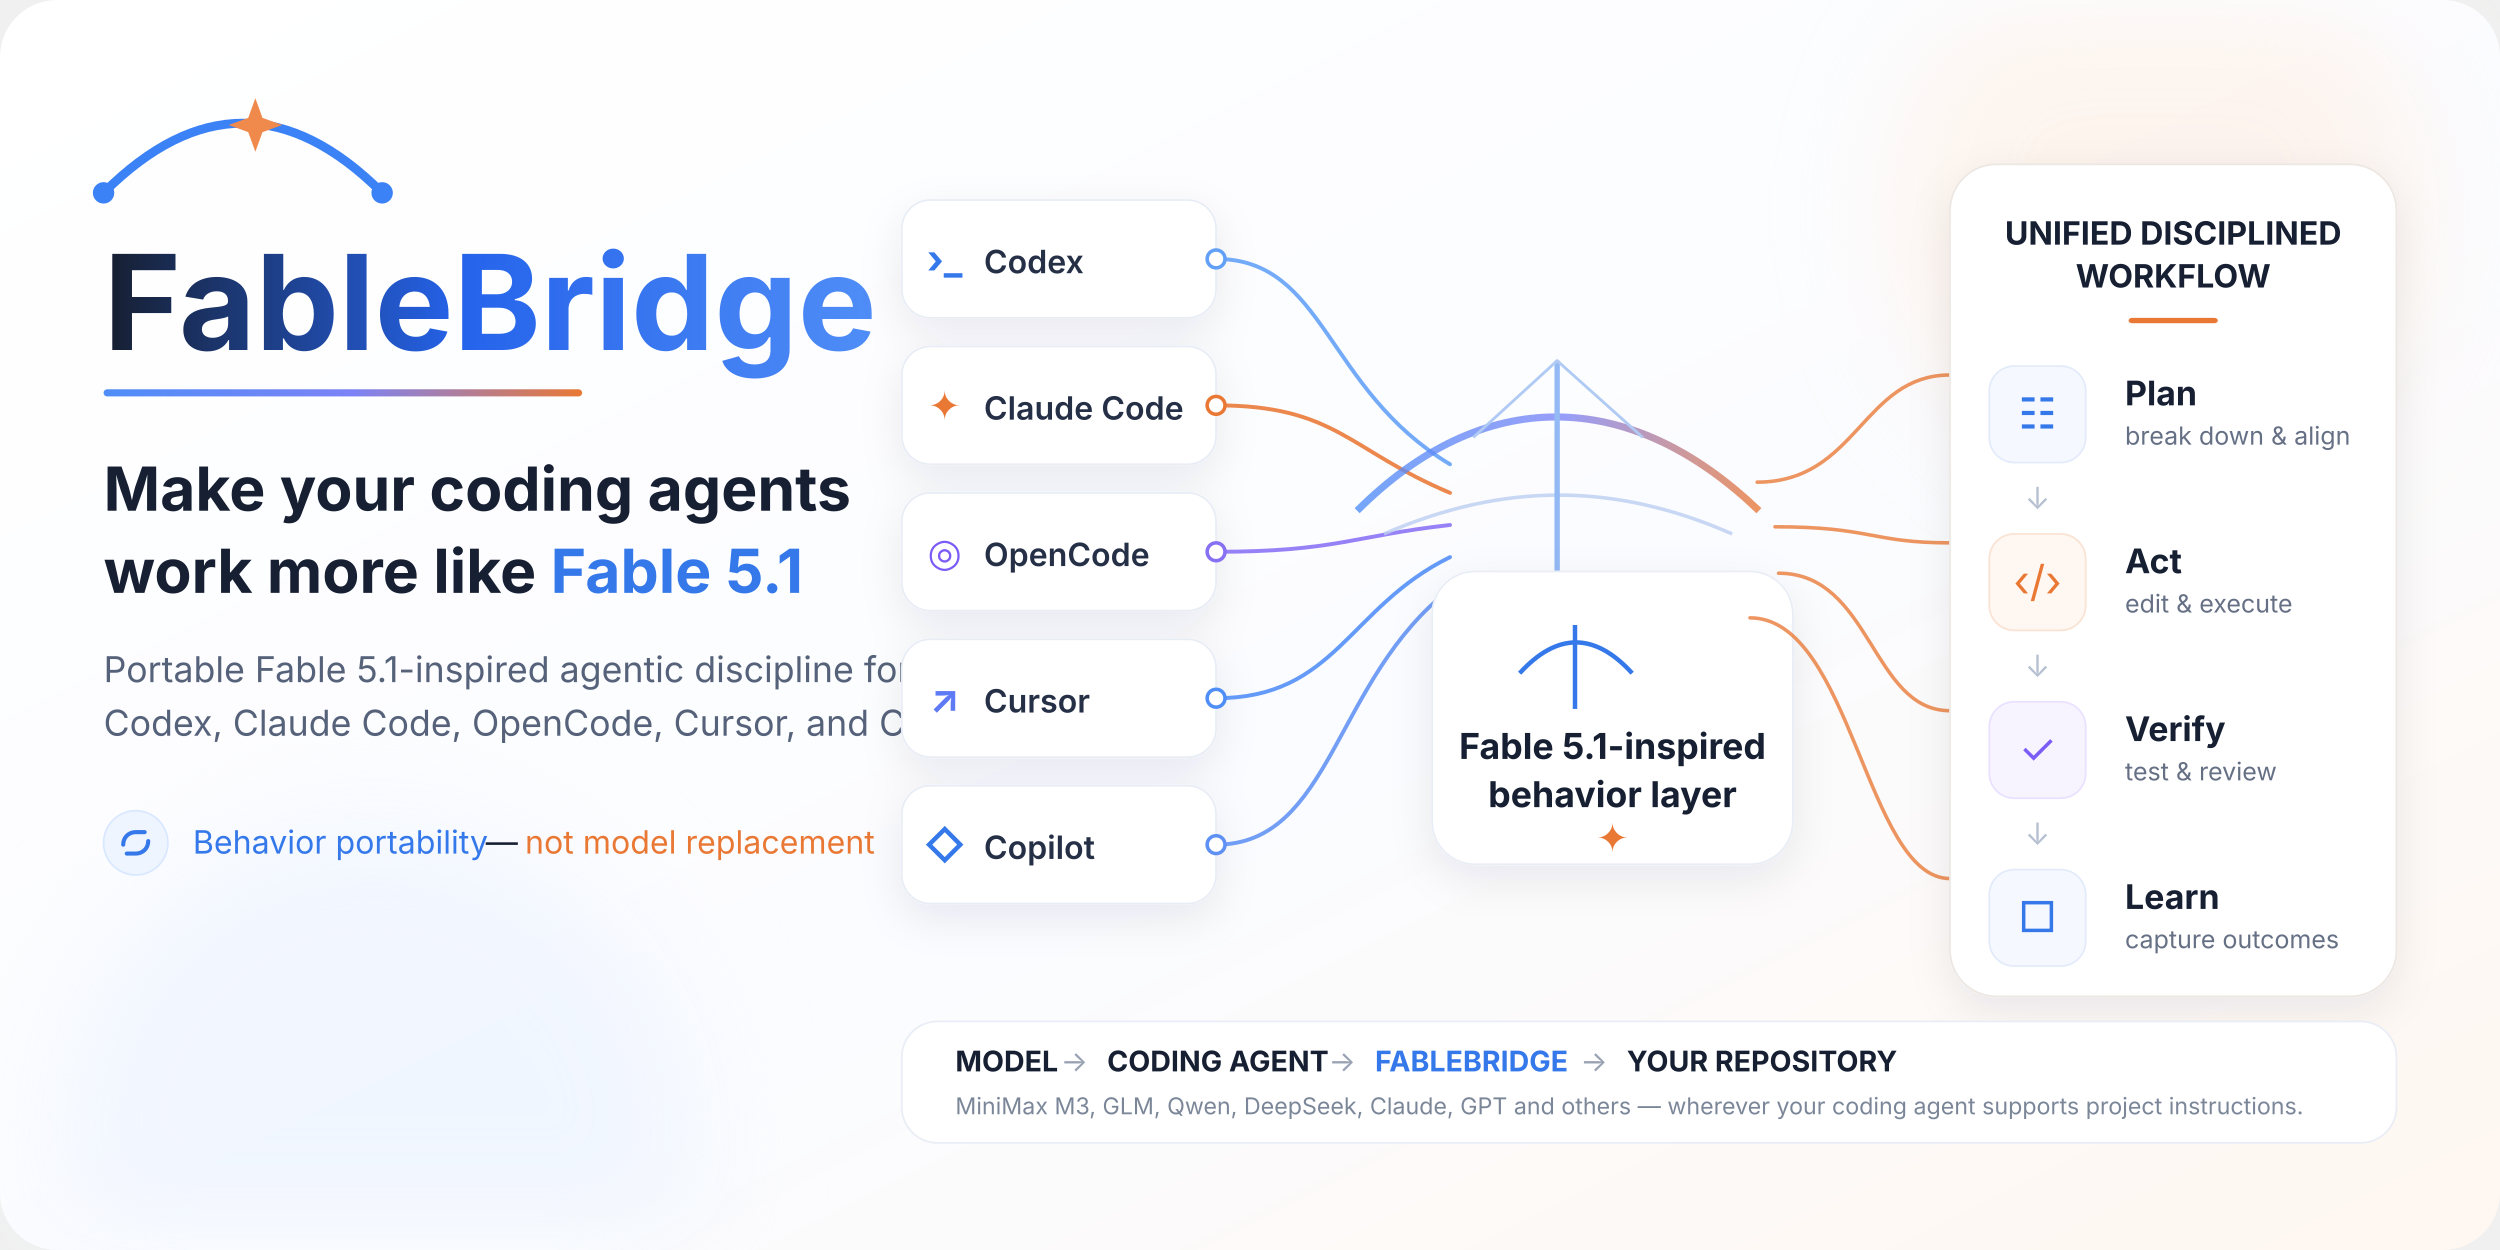
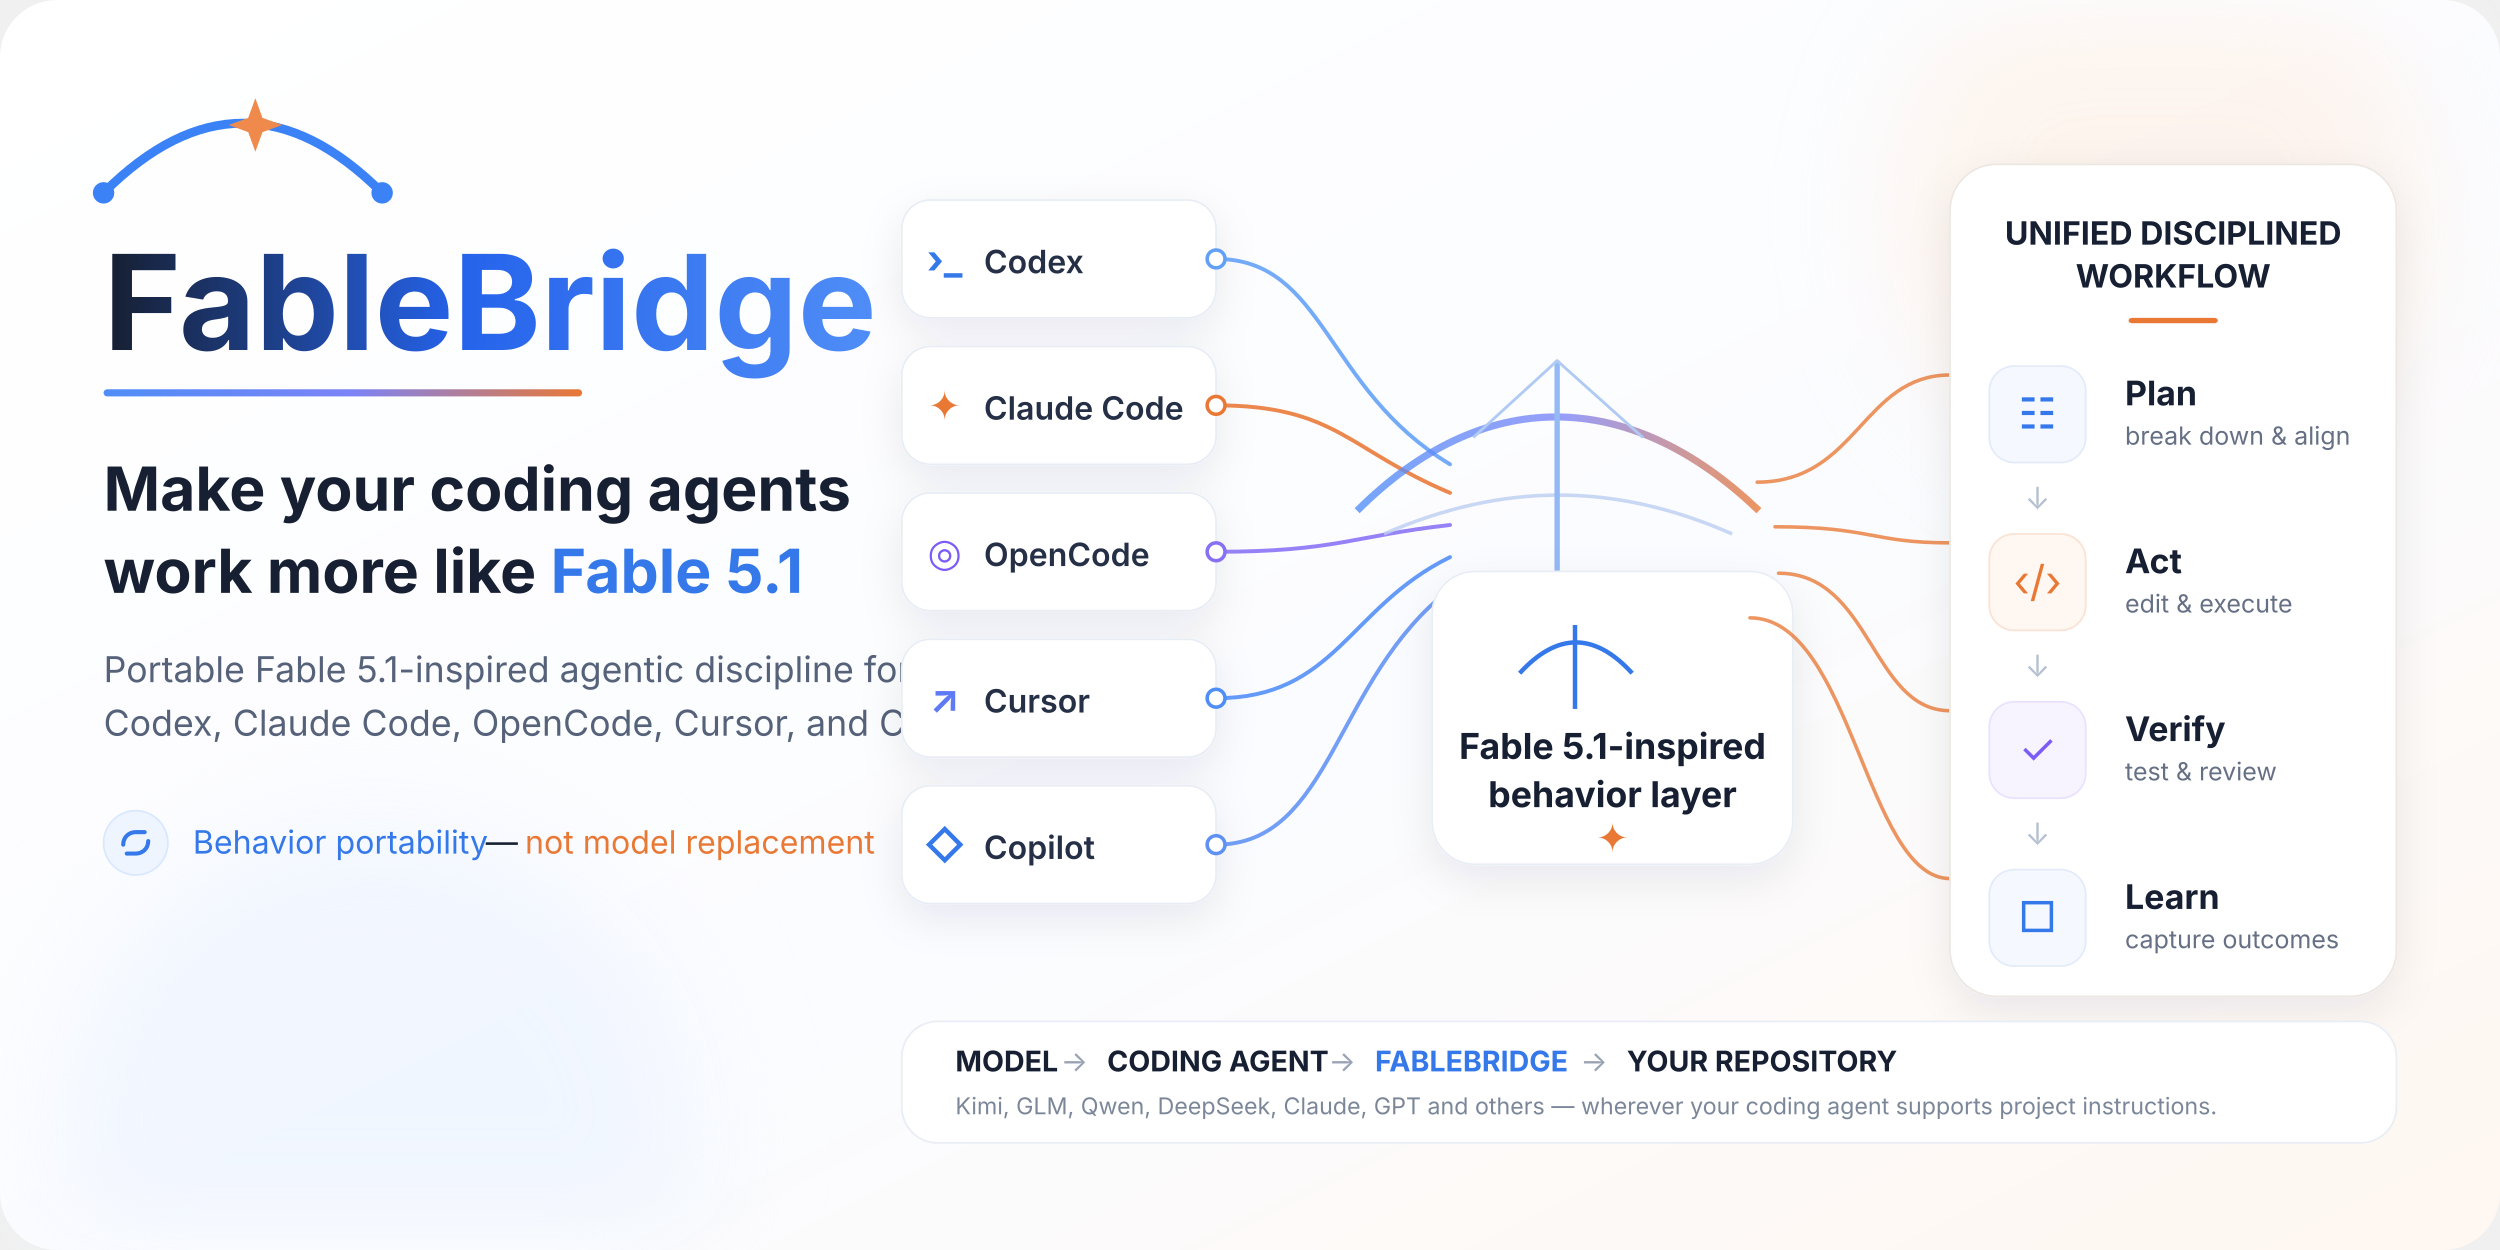
<svg xmlns="http://www.w3.org/2000/svg" width="1400" height="700" viewBox="0 0 1400 700" role="img" aria-labelledby="title desc">
  <defs>
    <linearGradient id="bg" x1="0" y1="0" x2="1" y2="1">
      <stop offset="0" stop-color="#ffffff" />
      <stop offset="0.58" stop-color="#fbfcff" />
      <stop offset="1" stop-color="#fff7f0" />
    </linearGradient>
    <linearGradient id="brand" x1="0" y1="0" x2="1" y2="0">
      <stop offset="0" stop-color="#172033" />
      <stop offset="0.46" stop-color="#2563eb" />
      <stop offset="1" stop-color="#4f8df7" />
    </linearGradient>
    <linearGradient id="flow" x1="0" y1="0" x2="1" y2="0">
      <stop offset="0" stop-color="#4f8df7" />
      <stop offset="0.52" stop-color="#7c83f6" />
      <stop offset="1" stop-color="#e97835" />
    </linearGradient>
    <filter id="shadow" x="-20%" y="-20%" width="140%" height="140%">
      <feDropShadow dx="0" dy="8" stdDeviation="12" flood-color="#172033" flood-opacity="0.08" />
    </filter>
    <filter id="soft" x="-30%" y="-30%" width="160%" height="160%">
      <feGaussianBlur stdDeviation="32" />
    </filter>
  </defs>
  <rect width="1400" height="700" rx="32" fill="url(#bg)" />
  <circle cx="1210" cy="120" r="150" fill="#ffe8d7" opacity="0.42" filter="url(#soft)" />
  <circle cx="210" cy="640" r="180" fill="#e8f1ff" opacity="0.55" filter="url(#soft)" />
  <g font-family="Inter, ui-sans-serif, system-ui, -apple-system, BlinkMacSystemFont, 'Segoe UI', sans-serif">
    <path d="M58 108 C110 56 162 56 214 108" fill="none" stroke="#3b82f6" stroke-width="5" stroke-linecap="round" />
    <circle cx="58" cy="108" r="6" fill="#3b82f6" />
    <circle cx="214" cy="108" r="6" fill="#3b82f6" />
    <path d="M143 55 l4 11 11 4-11 4-4 11-4-11-11-4 11-4z" fill="#ef8a4c" />
    <text x="58" y="196" font-size="74" font-weight="750" fill="url(#brand)">FableBridge</text>
    <rect x="58" y="218" width="268" height="4" rx="2" fill="url(#flow)" />
    <text x="58" y="286" font-size="34" font-weight="650" fill="#172033">Make your coding agents</text>
    <text x="58" y="332" font-size="34" font-weight="650" fill="#172033">work more like <tspan fill="#3478ea">Fable 5.1</tspan>
    </text>
    <text x="58" y="382" font-size="20" fill="#55627a">Portable Fable 5.1-inspired agentic discipline for</text>
    <text x="58" y="412" font-size="20" fill="#55627a">Codex, Claude Code, OpenCode, Cursor, and Copilot.</text>
    <g transform="translate(58 454)">
      <circle cx="18" cy="18" r="18" fill="#eef5ff" stroke="#d9e8ff" />
      <path d="M11 19c0-4 3-7 7-7h5m2 5c0 4-3 7-7 7h-5" fill="none" stroke="#3478ea" stroke-width="2.3" stroke-linecap="round" />
      <text x="50" y="24" font-size="18" fill="#3478ea">Behavior portability</text>
      <text x="214" y="24" font-size="18" fill="#172033">—</text>
      <text x="236" y="24" font-size="18" fill="#e97835">not model replacement</text>
    </g>
    <g filter="url(#shadow)">
      <rect x="505" y="112" width="176" height="66" rx="16" fill="#fff" stroke="#e8edf5" />
      <rect x="505" y="194" width="176" height="66" rx="16" fill="#fff" stroke="#e8edf5" />
      <rect x="505" y="276" width="176" height="66" rx="16" fill="#fff" stroke="#e8edf5" />
      <rect x="505" y="358" width="176" height="66" rx="16" fill="#fff" stroke="#e8edf5" />
      <rect x="505" y="440" width="176" height="66" rx="16" fill="#fff" stroke="#e8edf5" />
    </g>
    <g font-size="18" font-weight="600" fill="#253047">
      <text x="551" y="153">Codex</text>
      <text x="551" y="235">Claude Code</text>
      <text x="551" y="317">OpenCode</text>
      <text x="551" y="399">Cursor</text>
      <text x="551" y="481">Copilot</text>
    </g>
    <g font-size="22" font-weight="700" text-anchor="middle">
      <text x="529" y="153" fill="#3478ea">›_</text>
      <text x="529" y="235" fill="#e97835">✦</text>
      <text x="529" y="317" fill="#7c5cf6">◎</text>
      <text x="529" y="399" fill="#5e7af5">↗</text>
      <text x="529" y="481" fill="#3478ea">◇</text>
    </g>
    <g fill="none" stroke-linecap="round" stroke-width="2.2" opacity="0.88">
      <path d="M681 145 C742 145 742 218 812 260" stroke="#62a0f7" />
      <path d="M681 227 C748 227 755 252 812 276" stroke="#e97835" />
      <path d="M681 309 C748 309 758 300 812 294" stroke="#8870f5" />
      <path d="M681 391 C748 391 755 340 812 312" stroke="#4f8df7" />
      <path d="M681 473 C746 473 747 380 812 330" stroke="#5f91f4" />
    </g>
    <g fill="#fff" stroke-width="2">
      <circle cx="681" cy="145" r="5" stroke="#62a0f7" />
      <circle cx="681" cy="227" r="5" stroke="#e97835" />
      <circle cx="681" cy="309" r="5" stroke="#8870f5" />
      <circle cx="681" cy="391" r="5" stroke="#4f8df7" />
      <circle cx="681" cy="473" r="5" stroke="#5f91f4" />
    </g>
    <g opacity="0.78">
      <path d="M760 286 C830 216 912 216 985 286" fill="none" stroke="url(#flow)" stroke-width="4" />
      <path d="M775 299 C842 270 904 270 970 299" fill="none" stroke="#bacdf0" stroke-width="2" />
      <path d="M872 202 V324" stroke="#76a7f2" stroke-width="3" />
      <path d="M825 245 L872 202 L920 245" fill="none" stroke="#9bbcf0" stroke-width="1.6" />
    </g>
    <g filter="url(#shadow)">
      <rect x="802" y="320" width="202" height="164" rx="24" fill="#fff" stroke="#e9edf5" />
    </g>
    <path d="M851 377 C872 354 893 354 914 377" fill="none" stroke="#3478ea" stroke-width="2.5" />
    <line x1="882" y1="350" x2="882" y2="397" stroke="#3478ea" stroke-width="2.5" />
    <text x="903" y="425" text-anchor="middle" font-size="20" font-weight="650" fill="#172033">Fable 5.1-inspired</text>
    <text x="903" y="452" text-anchor="middle" font-size="20" font-weight="650" fill="#172033">behavior layer</text>
    <text x="903" y="477" text-anchor="middle" font-size="22" fill="#e97835">✦</text>
    <g fill="none" stroke="#e97835" stroke-linecap="round" stroke-width="2" opacity="0.78">
      <path d="M984 270 C1040 270 1043 210 1092 210" />
      <path d="M994 295 C1048 295 1048 304 1092 304" />
      <path d="M996 321 C1048 321 1048 398 1092 398" />
      <path d="M980 346 C1037 346 1045 492 1092 492" />
    </g>
    <g filter="url(#shadow)">
      <rect x="1092" y="92" width="250" height="466" rx="26" fill="#fff" stroke="#ece7e2" />
    </g>
    <text x="1217" y="137" text-anchor="middle" font-size="18" font-weight="750" fill="#172033">UNIFIED DISCIPLINED</text>
    <text x="1217" y="161" text-anchor="middle" font-size="18" font-weight="750" fill="#172033">WORKFLOW</text>
    <rect x="1192" y="178" width="50" height="3" rx="2" fill="#e97835" />
    <g>
      <rect x="1114" y="205" width="54" height="54" rx="14" fill="#f5f8ff" stroke="#e3ebfa" />
      <rect x="1114" y="299" width="54" height="54" rx="14" fill="#fff7f1" stroke="#f9e3d4" />
      <rect x="1114" y="393" width="54" height="54" rx="14" fill="#f7f4ff" stroke="#e9e1ff" />
      <rect x="1114" y="487" width="54" height="54" rx="14" fill="#f5f8ff" stroke="#e3ebfa" />
      <text x="1141" y="240" text-anchor="middle" font-size="24" fill="#3478ea">☷</text>
      <text x="1141" y="334" text-anchor="middle" font-size="24" fill="#e97835">‹/›</text>
      <text x="1141" y="428" text-anchor="middle" font-size="24" fill="#7c5cf6">✓</text>
      <text x="1141" y="522" text-anchor="middle" font-size="24" fill="#3478ea">□</text>
    </g>
    <g fill="#172033" font-size="19" font-weight="650">
      <text x="1190" y="227">Plan</text>
      <text x="1190" y="321">Act</text>
      <text x="1190" y="415">Verify</text>
      <text x="1190" y="509">Learn</text>
    </g>
    <g fill="#667085" font-size="14">
      <text x="1190" y="249">break down &amp; align</text>
      <text x="1190" y="343">edit &amp; execute</text>
      <text x="1190" y="437">test &amp; review</text>
      <text x="1190" y="531">capture outcomes</text>
    </g>
    <g fill="#b7c1d1" font-size="17" text-anchor="middle">
      <text x="1141" y="285">↓</text>
      <text x="1141" y="379">↓</text>
      <text x="1141" y="473">↓</text>
    </g>
    <rect x="505" y="572" width="837" height="68" rx="20" fill="#ffffff" stroke="#e9edf5" />
    <text x="535" y="600" font-size="16" font-weight="650" fill="#172033">MODEL</text>
    <text x="594" y="600" font-size="16" fill="#98a2b3">→</text>
    <text x="620" y="600" font-size="16" font-weight="650" fill="#172033">CODING AGENT</text>
    <text x="744" y="600" font-size="16" fill="#98a2b3">→</text>
    <text x="770" y="600" font-size="16" font-weight="650" fill="#3478ea">FABLEBRIDGE</text>
    <text x="885" y="600" font-size="16" fill="#98a2b3">→</text>
    <text x="911" y="600" font-size="16" font-weight="650" fill="#172033">YOUR REPOSITORY</text>
-     <text x="535" y="624" font-size="13" fill="#7b8799">MiniMax M3, GLM, Qwen, DeepSeek, Claude, GPT and others — wherever your coding agent supports project instructions.</text>
+     <text x="535" y="624" font-size="13" fill="#7b8799">Kimi, GLM, Qwen, DeepSeek, Claude, GPT and others — wherever your coding agent supports project instructions.</text>
  </g>
</svg>
